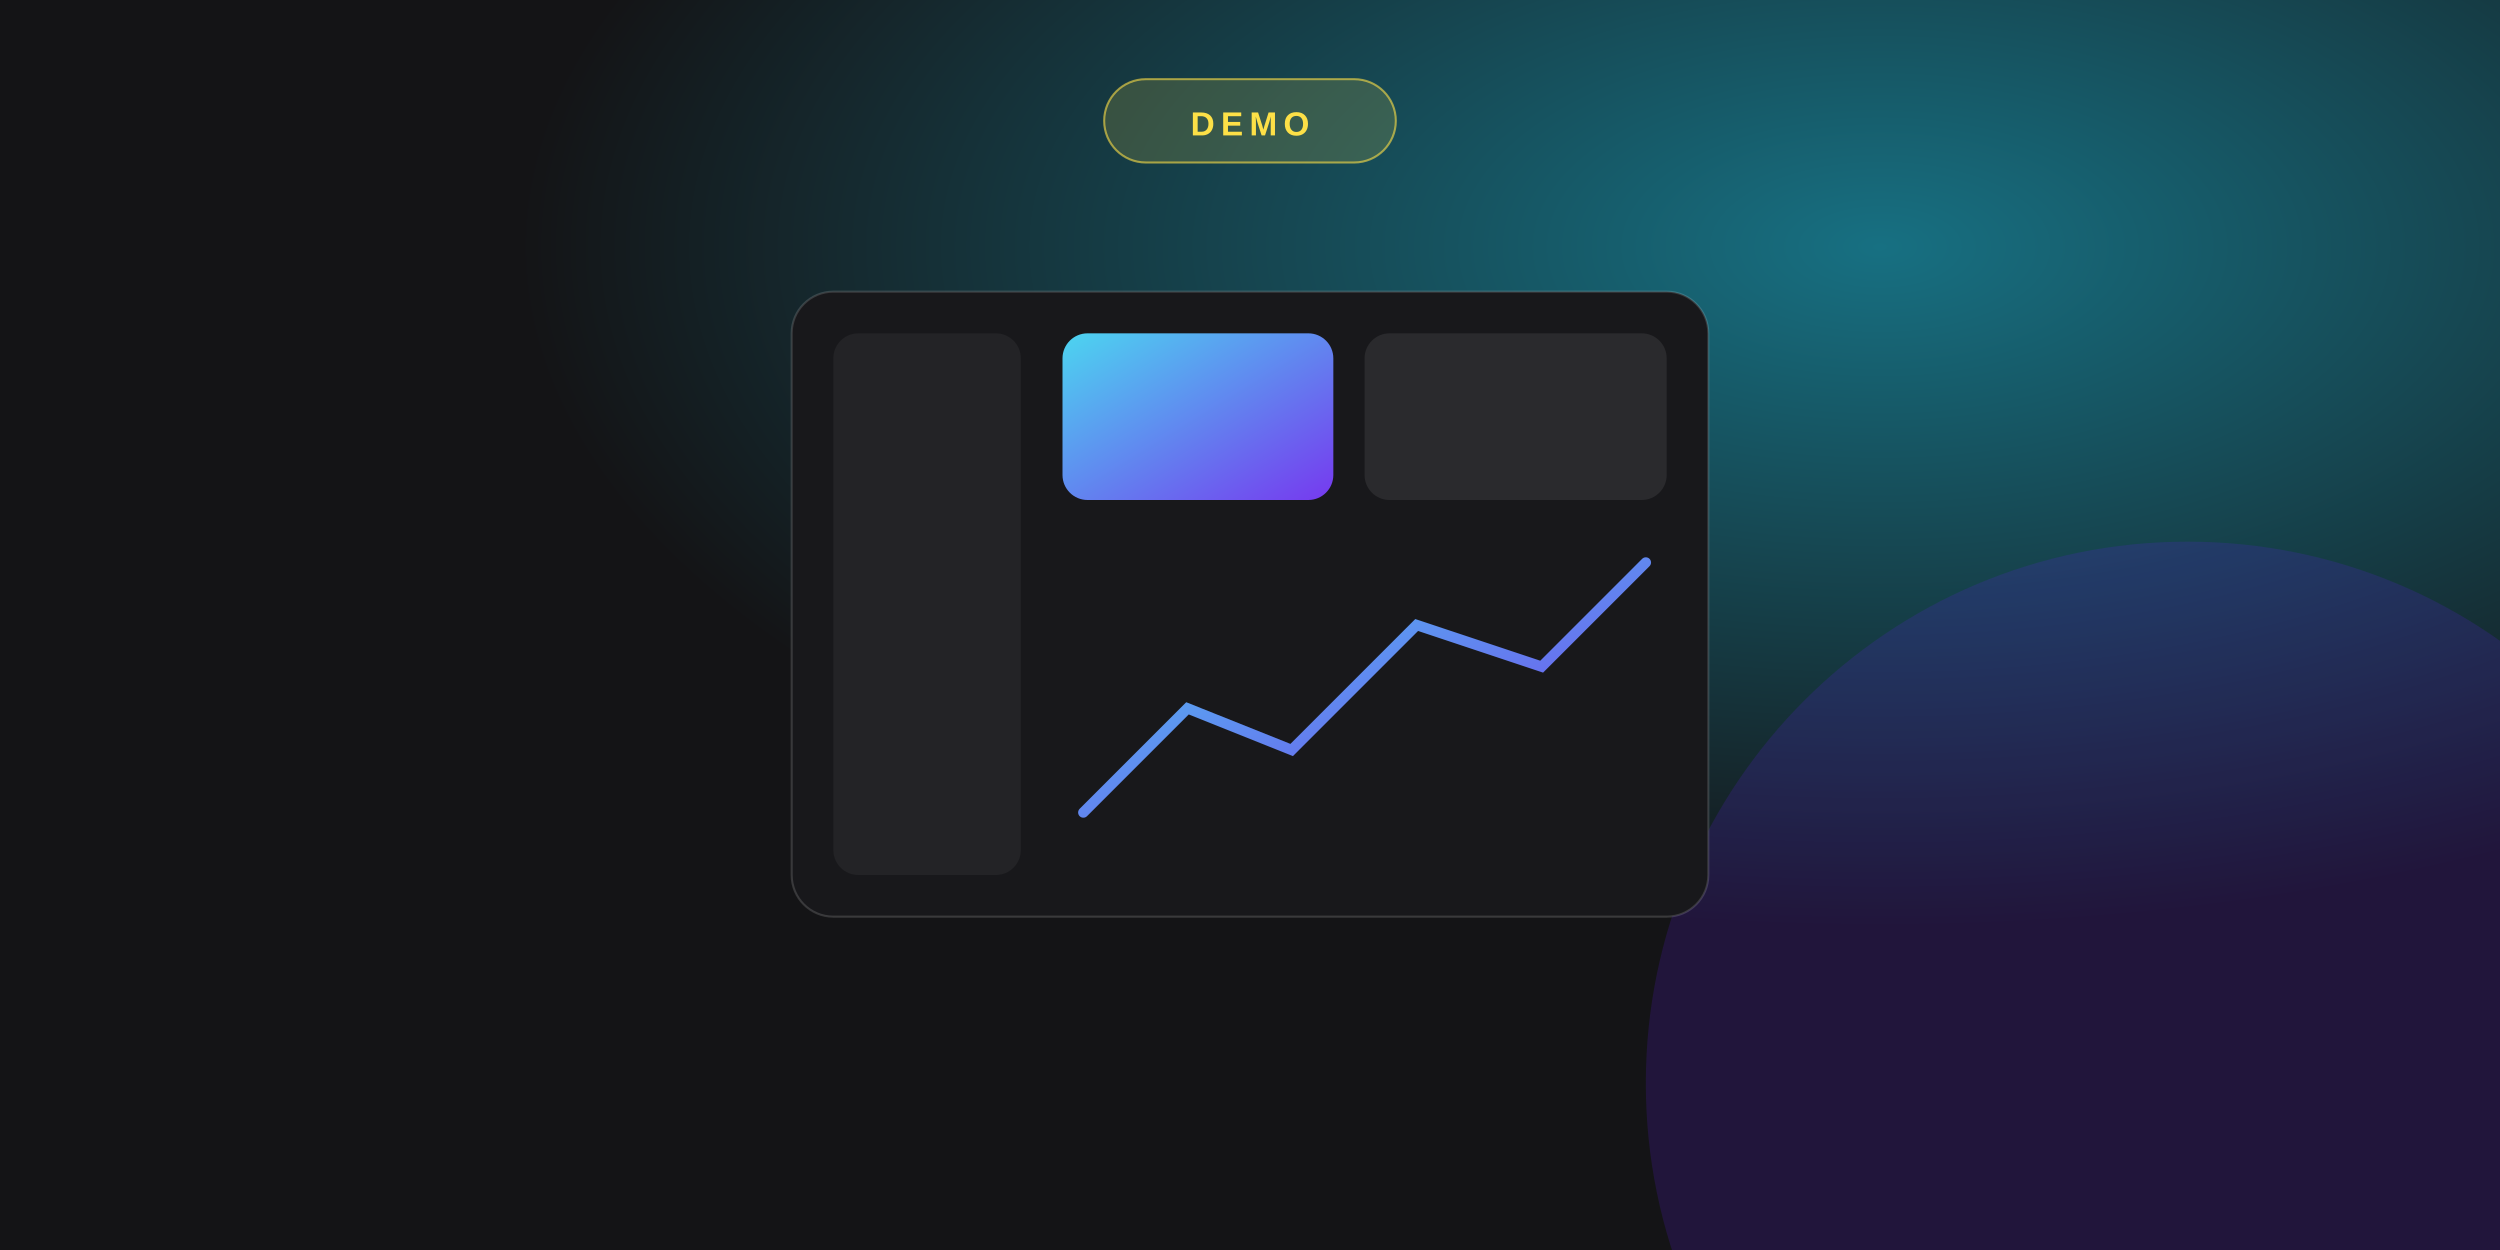
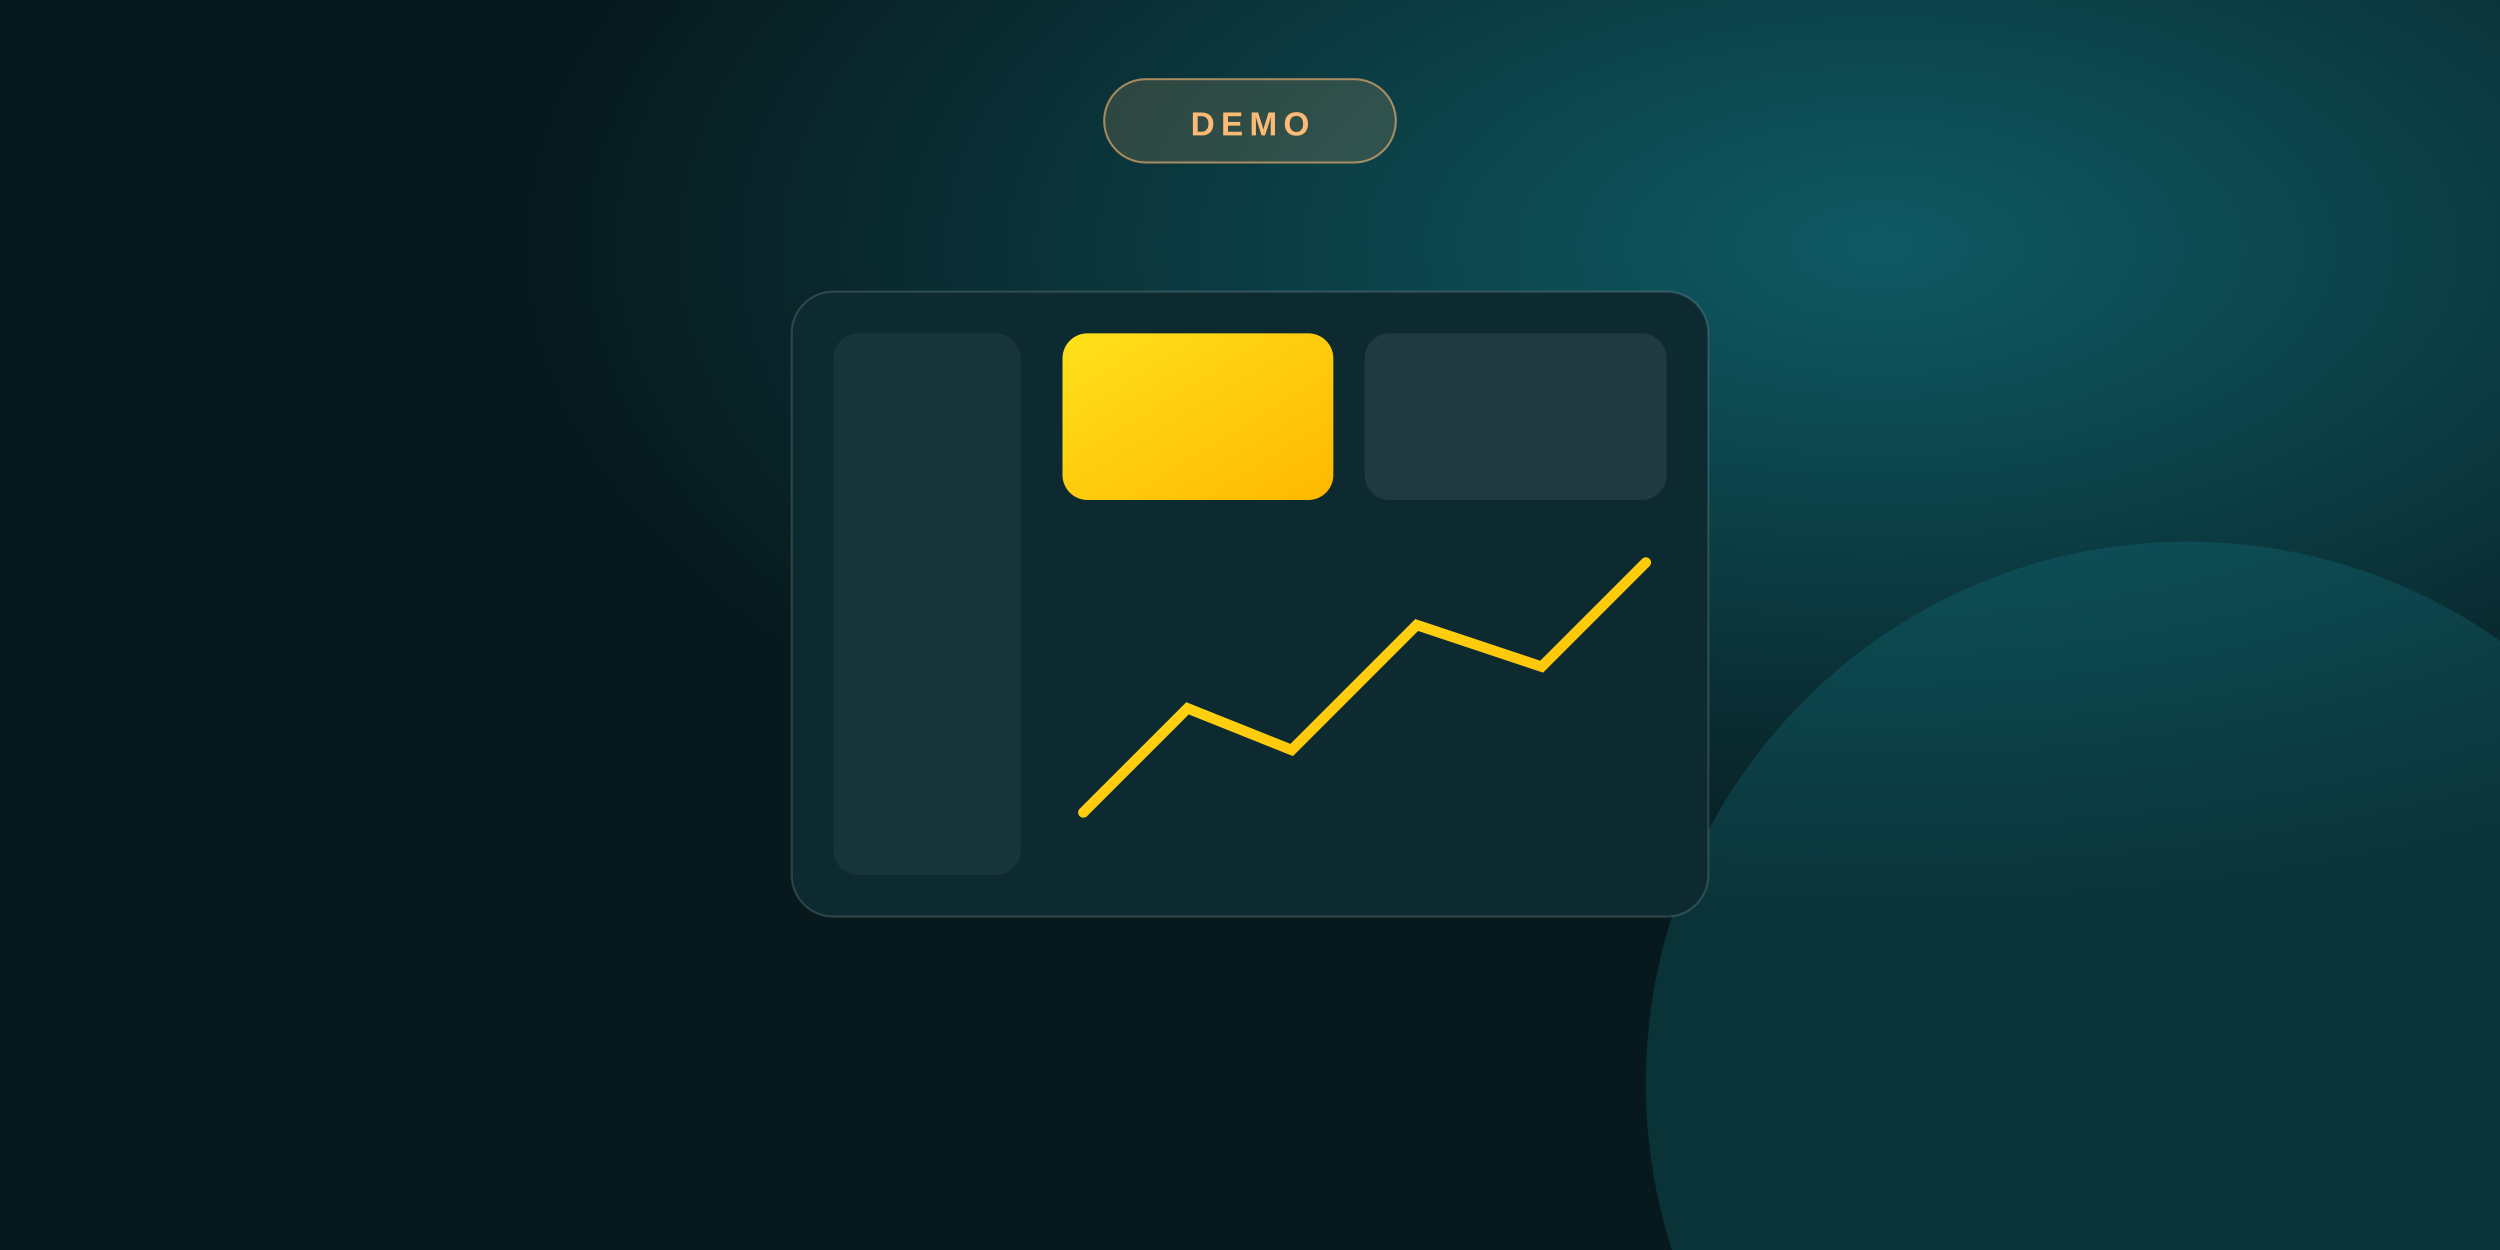
<svg xmlns="http://www.w3.org/2000/svg" viewBox="0 0 1200 600" width="1200" height="600">
  <defs>
    <linearGradient id="g" x1="0" y1="0" x2="1" y2="1">
-       <stop offset="0" stop-color="hsl(190,85%,62%)" />
-       <stop offset="1" stop-color="hsl(260,85%,58%)" />
+       <stop offset="0" stop-color="#ffe01b" />
+       <stop offset="1" stop-color="#ffb800" />
    </linearGradient>
    <radialGradient id="bg" cx=".75" cy=".2" r=".9">
-       <stop offset="0" stop-color="hsl(190,70%,30%)" />
-       <stop offset=".6" stop-color="#141416" />
+       <stop offset="0" stop-color="#0f5a64" />
+       <stop offset=".6" stop-color="#07191c" />
    </radialGradient>
  </defs>
  <rect width="1200" height="600" fill="url(#bg)" />
-   <circle cx="1050" cy="520" r="260" fill="hsl(260,80%,50%)" opacity=".18" />
+   <circle cx="1050" cy="520" r="260" fill="#13808c" opacity=".25" />
  <g transform="translate(380 140)">
-     <rect width="440" height="300" rx="20" fill="#18181b" stroke="#fff" stroke-opacity=".15" />
+     <rect width="440" height="300" rx="20" fill="#0c2a2f" stroke="#fff" stroke-opacity=".15" />
    <rect x="20" y="20" width="90" height="260" rx="12" fill="#fff" fill-opacity=".05" />
    <rect x="130" y="20" width="130" height="80" rx="12" fill="url(#g)" />
    <rect x="275" y="20" width="145" height="80" rx="12" fill="#fff" fill-opacity=".08" />
    <path d="M140 250 L190 200 L240 220 L300 160 L360 180 L410 130" fill="none" stroke="url(#g)" stroke-width="5" stroke-linecap="round" />
  </g>
  <g transform="translate(600 60)">
-     <rect x="-70" y="-22" width="140" height="40" rx="20" fill="#fde047" fill-opacity=".15" stroke="#fde047" stroke-opacity=".6" />
-     <text x="0" y="5" text-anchor="middle" font-family="Arial, sans-serif" font-size="16" font-weight="700" letter-spacing="3" fill="#fde047">DEMO</text>
+     <rect x="-70" y="-22" width="140" height="40" rx="20" fill="#fdba74" fill-opacity=".15" stroke="#fdba74" stroke-opacity=".6" />
+     <text x="0" y="5" text-anchor="middle" font-family="Arial, sans-serif" font-size="16" font-weight="700" letter-spacing="3" fill="#fdba74">DEMO</text>
  </g>
</svg>
